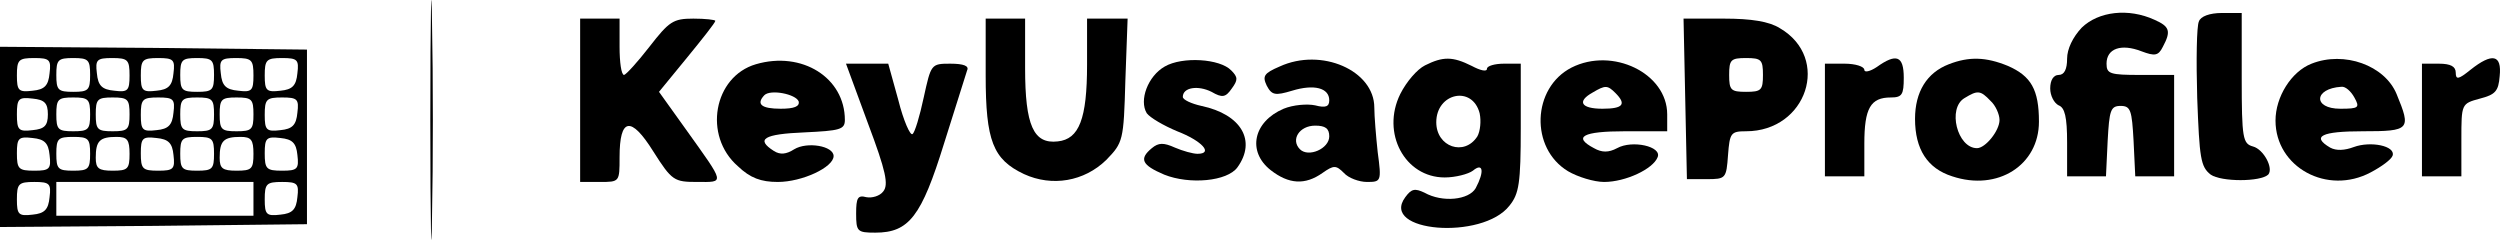
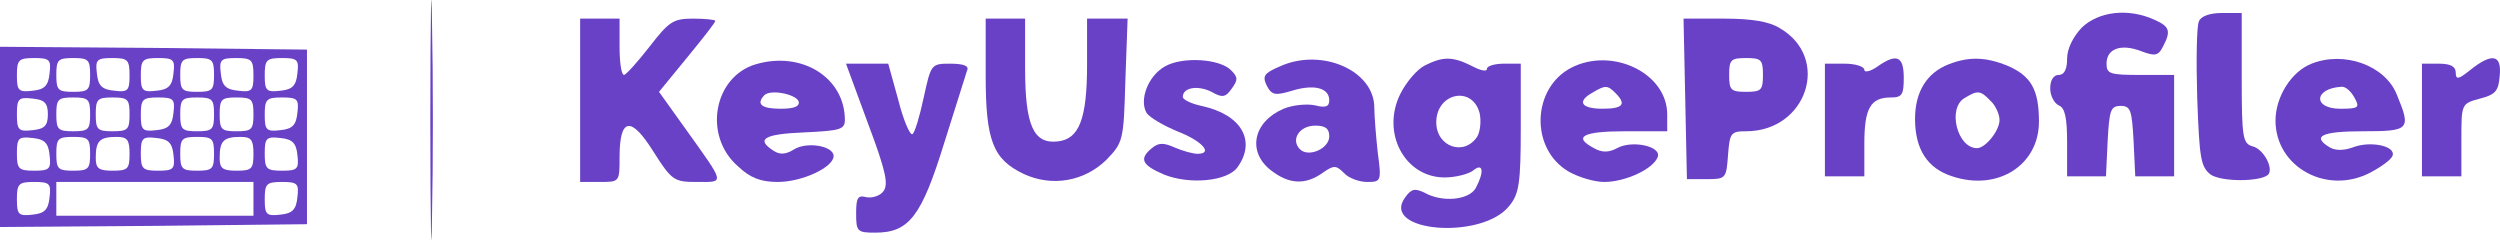
<svg xmlns="http://www.w3.org/2000/svg" version="1.0" width="443.857pt" height="42.575pt" viewBox="0 0 443.857 42.575" preserveAspectRatio="xMidYMid" id="svg38">
  <defs id="defs42" />
-   <g transform="matrix(0.1,0,0,-0.1,-91.99999,336.3052)" fill="#000000" stroke="none" id="g36">
+   <g transform="matrix(0.1,0,0,-0.1,-91.99999,336.3052)" fill="#6941c6" stroke="none" id="g36">
    <path d="m 1684,3150 c 0,-190 2,-267 3,-172 2,94 2,250 0,345 -1,94 -3,17 -3,-173 z" id="path2" />
    <path d="m 4616,3314 c -16,-17 -26,-38 -26,-55 0,-19 -5,-29 -15,-29 -9,0 -15,-9 -15,-24 0,-13 7,-26 15,-30 11,-4 15,-21 15,-66 v -60 h 35 34 l 3,63 c 3,54 5,62 23,62 18,0 20,-8 23,-62 l 3,-63 h 34 35 v 90 90 h -60 c -54,0 -60,2 -60,20 0,27 26,36 62,22 24,-9 30,-8 38,8 15,28 12,36 -15,48 -46,21 -99,15 -129,-14 z" id="path4" />
    <path d="m 4824,3325 c -4,-8 -5,-69 -3,-136 4,-107 6,-122 24,-136 19,-13 88,-13 102,0 10,11 -8,45 -27,50 -18,5 -20,14 -20,121 v 116 h -35 c -22,0 -38,-6 -41,-15 z" id="path6" />
    <path d="m 1950,3185 v -145 h 35 c 35,0 35,0 35,44 0,70 20,74 60,10 33,-52 37,-54 78,-54 49,0 50,-5 -20,93 l -48,67 50,61 c 27,33 50,62 50,65 0,2 -18,4 -39,4 -36,0 -43,-5 -78,-50 -21,-27 -41,-49 -45,-50 -5,0 -8,23 -8,50 v 50 h -35 -35 z" id="path8" />
    <path d="m 2670,3229 c 0,-116 13,-149 68,-175 50,-23 107,-13 146,25 30,31 31,34 34,141 l 4,110 h -36 -36 v -82 c 0,-96 -14,-132 -52,-136 -43,-5 -58,28 -58,130 v 88 h -35 -35 z" id="path10" />
    <path d="m 3912,3188 3,-143 h 35 c 34,0 35,1 38,43 3,39 5,42 32,42 108,0 151,130 60,183 -19,12 -51,17 -99,17 h -72 z m 138,42 c 0,-27 -3,-30 -30,-30 -27,0 -30,3 -30,30 0,27 3,30 30,30 27,0 30,-3 30,-30 z" id="path12" />
    <path d="m 920,3120 v -160 l 273,2 272,3 v 155 155 l -272,3 -273,2 z m 88,113 c -2,-22 -9,-29 -30,-31 -25,-3 -28,0 -28,27 0,28 3,31 31,31 27,0 30,-3 27,-27 z m 72,-3 c 0,-27 -3,-30 -30,-30 -27,0 -30,3 -30,30 0,27 3,30 30,30 27,0 30,-3 30,-30 z m 70,-1 c 0,-27 -3,-30 -27,-27 -22,2 -29,9 -31,31 -3,24 0,27 27,27 28,0 31,-3 31,-31 z m 78,4 c -2,-22 -9,-29 -30,-31 -25,-3 -28,0 -28,27 0,28 3,31 31,31 27,0 30,-3 27,-27 z m 72,-3 c 0,-27 -3,-30 -30,-30 -27,0 -30,3 -30,30 0,27 3,30 30,30 27,0 30,-3 30,-30 z m 70,-1 c 0,-27 -3,-30 -27,-27 -22,2 -29,9 -31,31 -3,24 0,27 27,27 28,0 31,-3 31,-31 z m 78,4 c -2,-22 -9,-29 -30,-31 -25,-3 -28,0 -28,27 0,28 3,31 31,31 27,0 30,-3 27,-27 z m -443,-73 c 0,-20 -6,-26 -27,-28 -25,-3 -28,0 -28,28 0,28 3,31 28,28 21,-2 27,-8 27,-28 z m 75,0 c 0,-27 -3,-30 -30,-30 -27,0 -30,3 -30,30 0,27 3,30 30,30 27,0 30,-3 30,-30 z m 70,0 c 0,-27 -3,-30 -30,-30 -27,0 -30,3 -30,30 0,27 3,30 30,30 27,0 30,-3 30,-30 z m 78,3 c -2,-22 -9,-29 -30,-31 -25,-3 -28,0 -28,27 0,28 3,31 31,31 27,0 30,-3 27,-27 z m 72,-3 c 0,-27 -3,-30 -30,-30 -27,0 -30,3 -30,30 0,27 3,30 30,30 27,0 30,-3 30,-30 z m 70,0 c 0,-27 -3,-30 -30,-30 -27,0 -30,3 -30,30 0,27 3,30 30,30 27,0 30,-3 30,-30 z m 78,3 c -2,-22 -9,-29 -30,-31 -25,-3 -28,0 -28,27 0,28 3,31 31,31 27,0 30,-3 27,-27 z m -440,-75 c 3,-25 0,-28 -27,-28 -28,0 -31,3 -31,31 0,27 3,30 28,27 21,-2 28,-9 30,-30 z m 72,2 c 0,-27 -3,-30 -30,-30 -27,0 -30,3 -30,30 0,27 3,30 30,30 27,0 30,-3 30,-30 z m 70,0 c 0,-27 -3,-30 -30,-30 -25,0 -30,4 -30,23 0,30 7,37 37,37 19,0 23,-5 23,-30 z m 78,-2 c 3,-25 0,-28 -27,-28 -28,0 -31,3 -31,31 0,27 3,30 28,27 21,-2 28,-9 30,-30 z m 72,2 c 0,-27 -3,-30 -30,-30 -27,0 -30,3 -30,30 0,27 3,30 30,30 27,0 30,-3 30,-30 z m 70,0 c 0,-27 -3,-30 -30,-30 -25,0 -30,4 -30,23 0,30 7,37 37,37 19,0 23,-5 23,-30 z m 78,-2 c 3,-25 0,-28 -27,-28 -28,0 -31,3 -31,31 0,27 3,30 28,27 21,-2 28,-9 30,-30 z m -440,-75 c -2,-22 -9,-29 -30,-31 -25,-3 -28,0 -28,27 0,28 3,31 31,31 27,0 30,-3 27,-27 z m 362,-3 v -30 h -175 -175 v 30 30 h 175 175 z m 78,3 c -2,-22 -9,-29 -30,-31 -25,-3 -28,0 -28,27 0,28 3,31 31,31 27,0 30,-3 27,-27 z" id="path14" />
    <path d="m 2262,3249 c -75,-22 -94,-127 -32,-181 22,-21 41,-28 71,-28 43,0 99,26 99,46 0,18 -47,26 -70,12 -14,-9 -25,-10 -36,-3 -33,21 -18,30 54,33 63,3 72,5 72,22 0,75 -76,123 -158,99 z m 76,-66 c 2,-9 -8,-13 -32,-13 -34,0 -44,8 -29,24 11,11 56,2 61,-11 z" id="path16" />
    <path d="m 2988,3245 c -30,-17 -46,-60 -32,-83 6,-8 30,-22 54,-32 44,-17 65,-40 36,-40 -8,0 -26,5 -40,11 -20,9 -29,9 -41,-1 -23,-19 -18,-30 22,-47 45,-18 112,-12 130,13 34,47 7,94 -64,109 -18,4 -33,11 -33,16 0,17 27,21 51,9 19,-11 25,-10 36,6 11,15 11,20 -1,32 -20,21 -87,25 -118,7 z" id="path18" />
    <path d="m 3192,3245 c -28,-12 -31,-17 -23,-34 9,-17 15,-18 45,-9 39,12 66,5 66,-17 0,-11 -6,-14 -25,-9 -14,3 -39,1 -56,-6 -54,-23 -65,-76 -23,-109 32,-25 61,-27 92,-5 20,14 24,14 38,0 8,-9 27,-16 41,-16 25,0 26,1 19,53 -3,28 -6,64 -6,79 0,66 -94,107 -168,73 z m 88,-124 c 0,-22 -37,-38 -52,-23 -17,17 -1,42 27,42 18,0 25,-5 25,-19 z" id="path20" />
    <path d="m 3450,3247 c -14,-7 -33,-29 -44,-51 -34,-69 8,-148 79,-148 19,0 42,6 50,12 18,15 21,-1 5,-31 -12,-21 -59,-26 -91,-8 -17,8 -23,7 -34,-8 -46,-62 137,-77 185,-15 17,21 20,40 20,138 v 114 h -30 c -16,0 -30,-4 -30,-9 0,-6 -12,-3 -27,5 -34,17 -51,17 -83,1 z m 97,-85 c 3,-14 1,-32 -4,-41 -23,-36 -73,-19 -73,25 0,52 64,66 77,16 z" id="path22" />
    <path d="m 3710,3243 c -70,-36 -74,-143 -6,-184 17,-10 46,-19 64,-19 38,0 87,23 95,44 8,19 -45,31 -72,16 -15,-8 -27,-8 -41,0 -38,20 -20,30 55,30 h 75 v 30 c 0,73 -97,120 -170,83 z m 78,-45 c 20,-20 14,-28 -23,-28 -38,0 -46,13 -17,29 22,13 26,13 40,-1 z" id="path24" />
    <path d="m 4252,3244 c -12,-8 -22,-10 -22,-5 0,6 -16,11 -35,11 h -35 v -100 -100 h 35 35 v 58 c 0,63 11,82 47,82 20,0 23,5 23,35 0,39 -13,44 -48,19 z" id="path26" />
    <path d="m 4380,3249 c -39,-15 -60,-49 -60,-97 0,-54 22,-88 66,-102 81,-27 154,20 154,97 0,57 -14,81 -55,99 -39,16 -69,17 -105,3 z m 74,-65 c 9,-8 16,-24 16,-34 0,-19 -25,-50 -40,-50 -35,0 -53,71 -22,89 23,14 28,14 46,-5 z" id="path28" />
    <path d="m 5024,3250 c -36,-14 -64,-59 -64,-101 0,-83 92,-133 169,-92 19,10 37,23 39,30 5,17 -39,26 -69,15 -16,-6 -31,-7 -42,-1 -34,20 -15,29 58,29 84,0 86,3 60,66 -21,51 -93,77 -151,54 z m 76,-60 c 10,-18 8,-20 -25,-20 -49,0 -47,36 2,39 7,1 17,-8 23,-19 z" id="path30" />
    <path d="m 5306,3239 c -21,-17 -26,-18 -26,-5 0,11 -9,16 -30,16 h -30 v -100 -100 h 35 35 v 65 c 0,64 0,64 33,73 27,7 33,13 35,40 4,38 -13,42 -52,11 z" id="path32" />
    <path d="m 2461,3144 c 32,-85 37,-109 27,-121 -6,-8 -20,-12 -30,-10 -15,4 -18,-1 -18,-29 0,-32 2,-34 34,-34 60,0 82,29 122,158 20,64 39,123 41,130 4,8 -6,12 -30,12 -34,0 -34,-1 -47,-60 -7,-33 -16,-63 -20,-65 -4,-3 -16,24 -25,60 l -18,65 h -37 -38 z" id="path34" />
  </g>
</svg>
